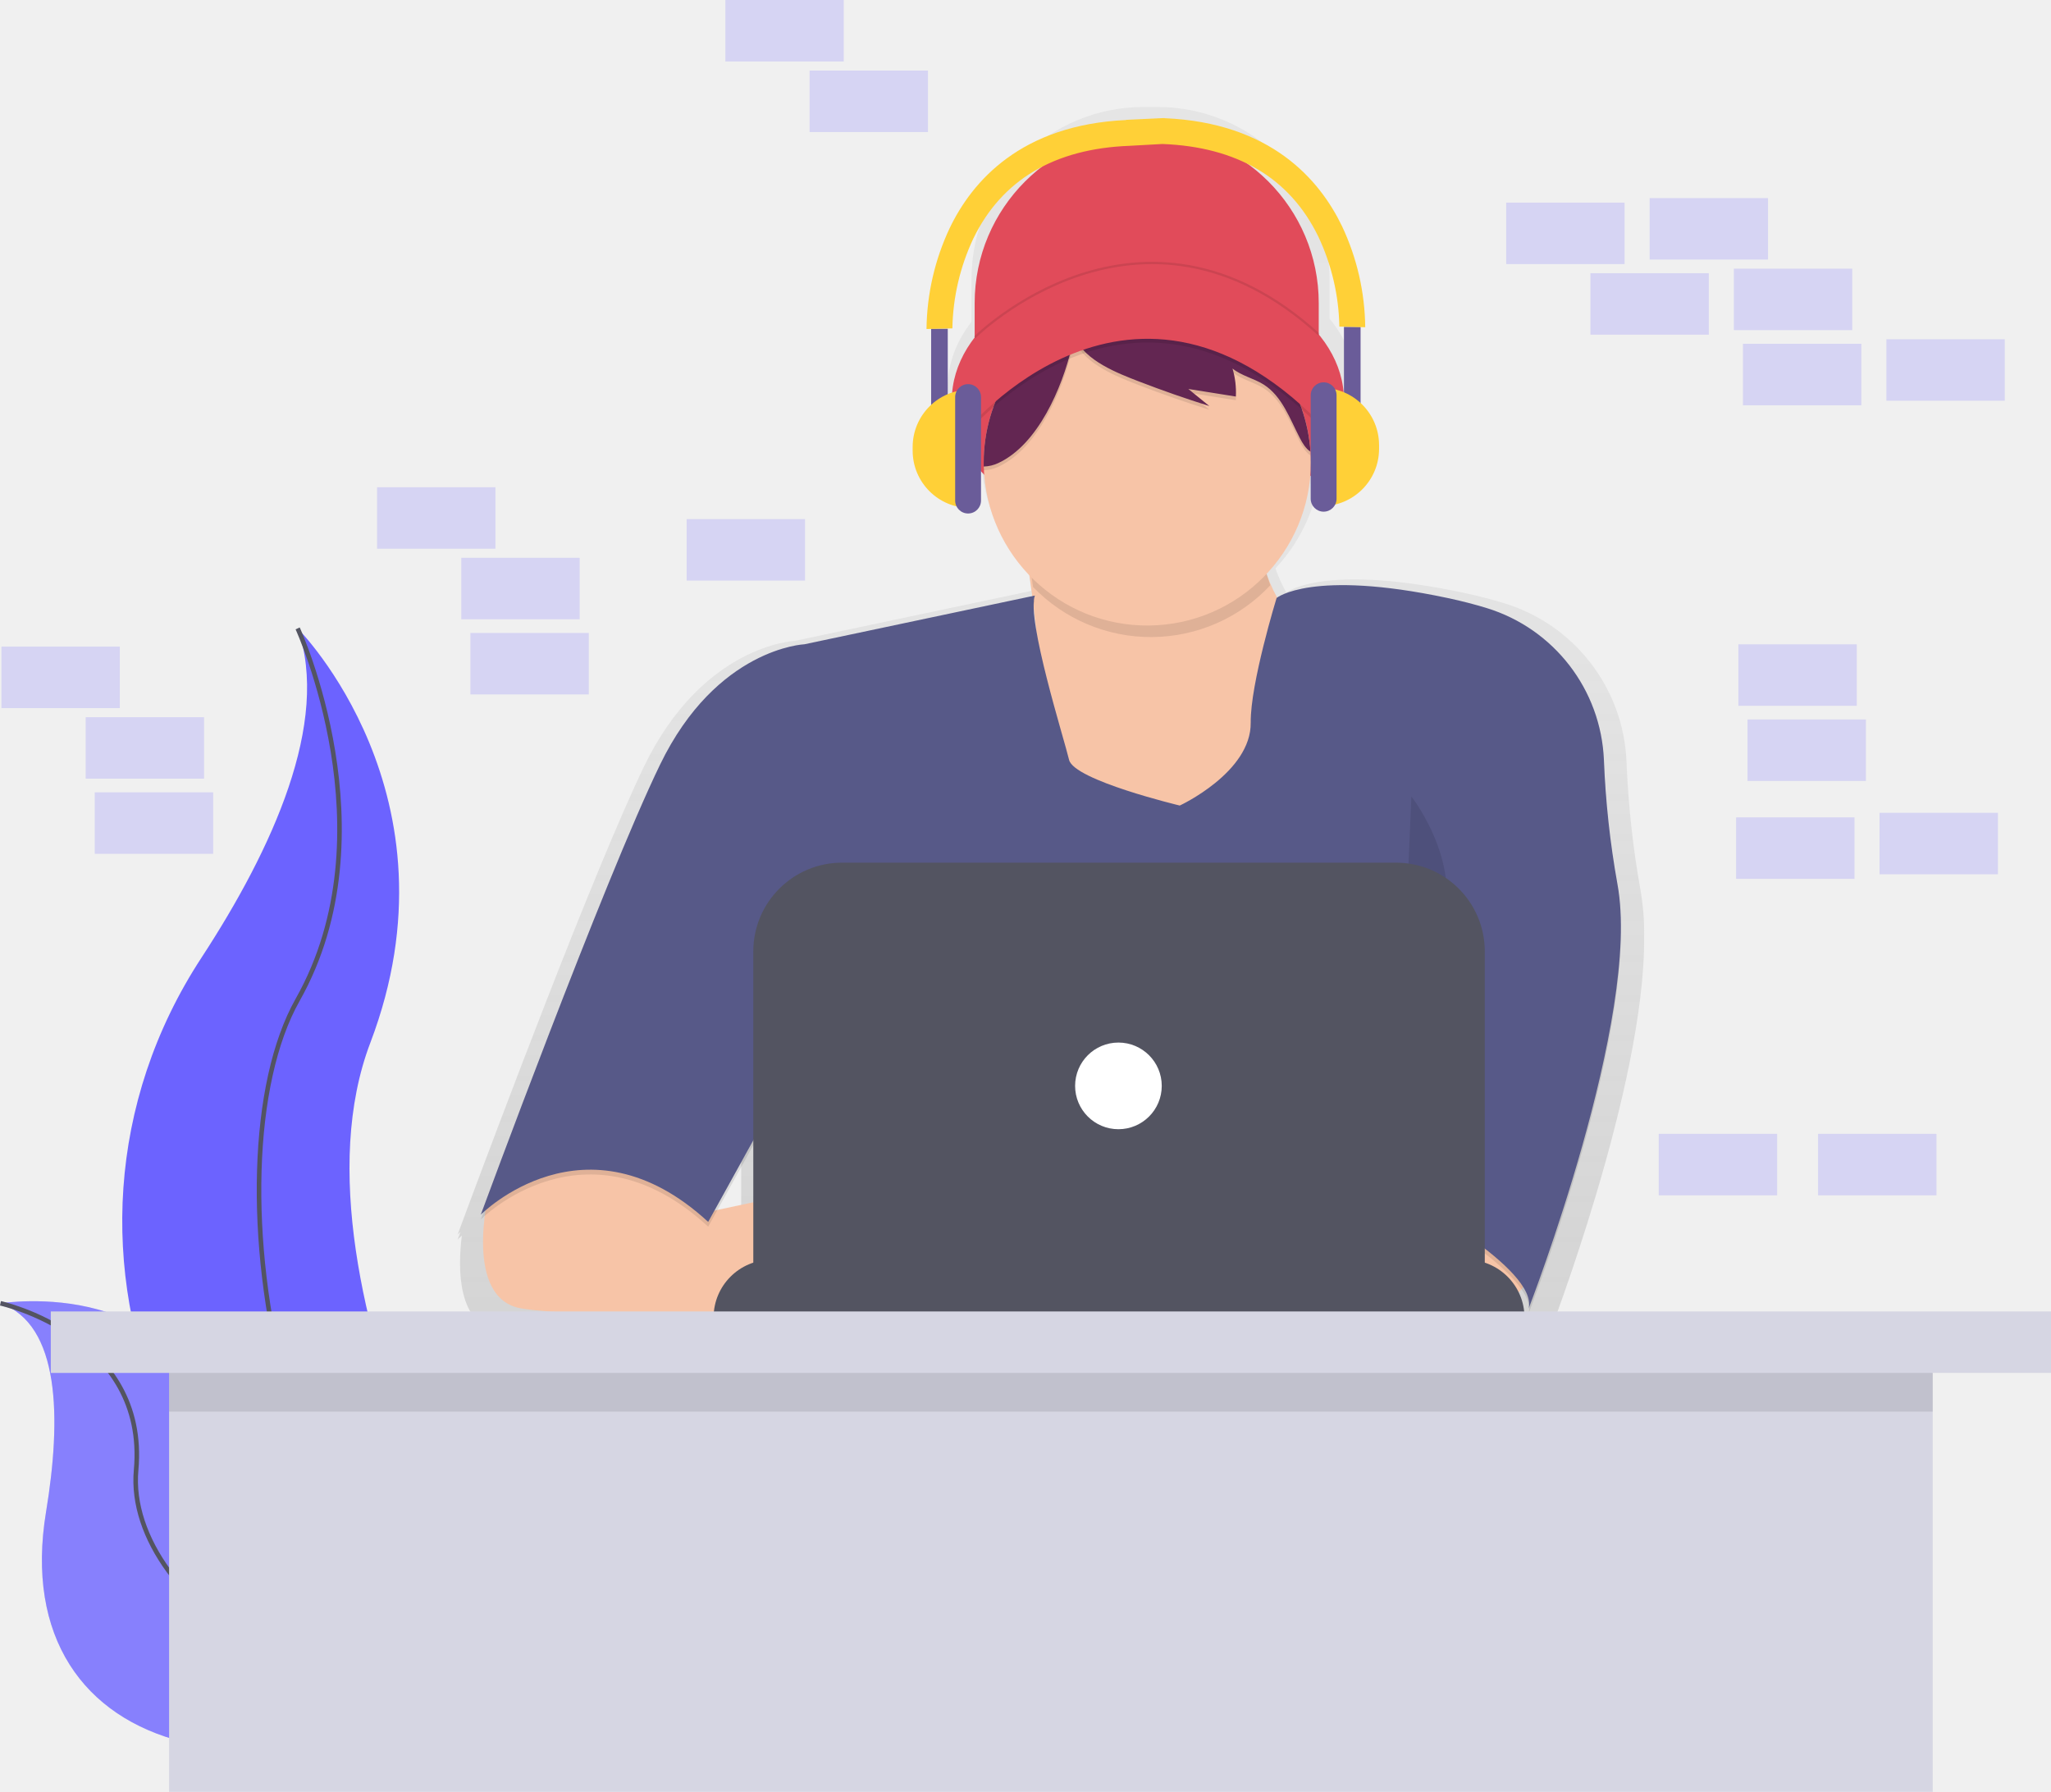
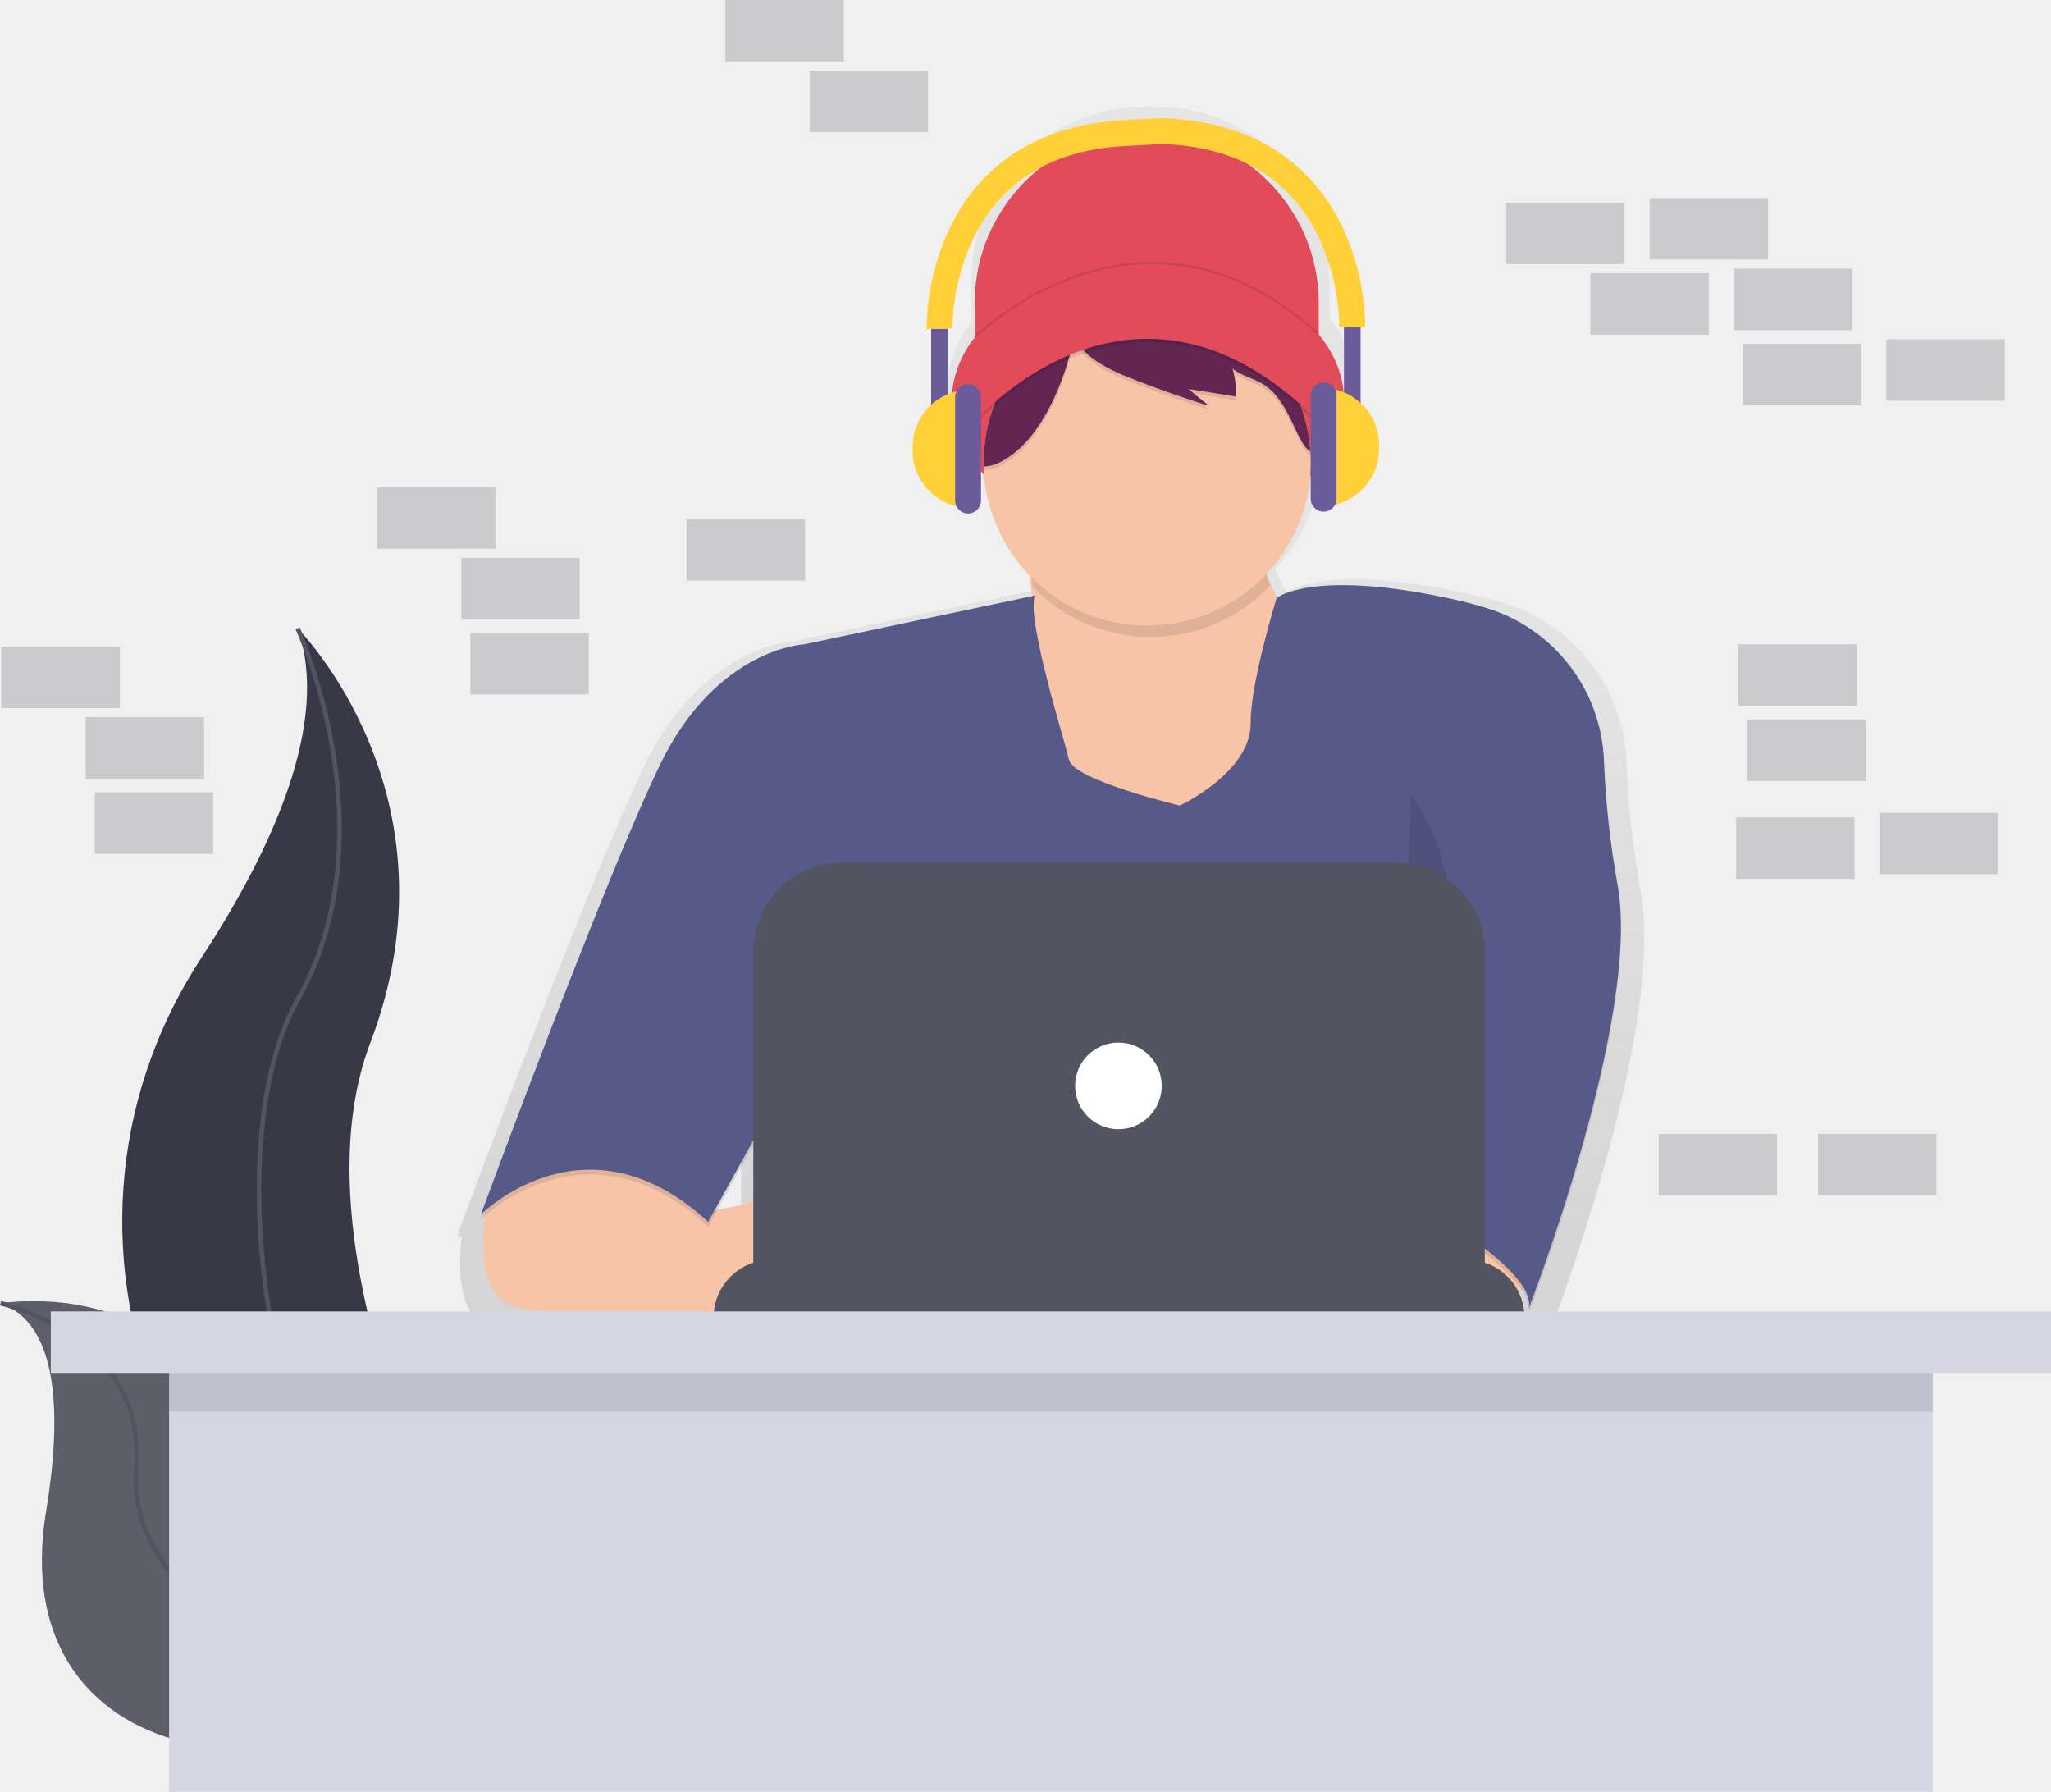
<svg xmlns="http://www.w3.org/2000/svg" id="6088ba52-b752-42bb-ac91-0a74df332082" data-name="Layer 1" width="900.94" height="787" viewBox="0 0 900.94 787">
  <defs>
    <linearGradient id="33dd52eb-d837-4874-aadb-63a17bd6edfc" x1="611.05" y1="646" x2="611.05" y2="103.5" gradientUnits="userSpaceOnUse">
      <stop offset="0" stop-color="gray" stop-opacity="0.25" />
      <stop offset="0.54" stop-color="gray" stop-opacity="0.12" />
      <stop offset="1" stop-color="gray" stop-opacity="0.1" />
    </linearGradient>
  </defs>
-   <rect x="763.63" y="283" width="52" height="27" fill="#6c63ff" opacity="0.2" />
-   <rect x="767.63" y="316" width="52" height="27" fill="#6c63ff" opacity="0.2" />
-   <rect x="724.63" y="87" width="52" height="27" fill="#6c63ff" opacity="0.2" />
-   <rect x="761.63" y="118" width="52" height="27" fill="#6c63ff" opacity="0.2" />
-   <rect x="661.63" y="89" width="52" height="27" fill="#6c63ff" opacity="0.2" />
-   <rect x="828.63" y="149" width="52" height="27" fill="#6c63ff" opacity="0.2" />
-   <rect x="765.63" y="151" width="52" height="27" fill="#6c63ff" opacity="0.2" />
-   <rect x="698.63" y="120" width="52" height="27" fill="#6c63ff" opacity="0.2" />
-   <rect x="825.63" y="357" width="52" height="27" fill="#6c63ff" opacity="0.2" />
-   <rect x="762.63" y="359" width="52" height="27" fill="#6c63ff" opacity="0.2" />
-   <path d="M280.17,332.5s73.29,73.29,31.92,182S383,804.14,383,804.14s-1.2-.18-3.43-.57C229.05,777,154.26,604.85,238,477,269.08,429.41,294.62,373.64,280.17,332.5Z" transform="translate(-149.42 -56.5)" fill="#6c63ff" />
+   <rect x="763.63" y="283" width="52" height="27" fill="#383846" opacity="0.2" />
+   <rect x="767.63" y="316" width="52" height="27" fill="#383846" opacity="0.2" />
+   <rect x="724.63" y="87" width="52" height="27" fill="#383846" opacity="0.2" />
+   <rect x="761.63" y="118" width="52" height="27" fill="#383846" opacity="0.2" />
+   <rect x="661.63" y="89" width="52" height="27" fill="#383846" opacity="0.2" />
+   <rect x="828.63" y="149" width="52" height="27" fill="#383846" opacity="0.2" />
+   <rect x="765.63" y="151" width="52" height="27" fill="#383846" opacity="0.2" />
+   <rect x="698.63" y="120" width="52" height="27" fill="#383846" opacity="0.2" />
+   <rect x="825.63" y="357" width="52" height="27" fill="#383846" opacity="0.2" />
+   <rect x="762.63" y="359" width="52" height="27" fill="#383846" opacity="0.2" />
+   <path d="M280.17,332.5s73.29,73.29,31.92,182S383,804.14,383,804.14s-1.2-.18-3.43-.57C229.05,777,154.26,604.85,238,477,269.08,429.41,294.62,373.64,280.17,332.5Z" transform="translate(-149.42 -56.5)" fill="#383846" />
  <path d="M280.17,332.5s41.37,89.84,0,163.12-7.09,279,102.84,308.52" transform="translate(-149.42 -56.5)" fill="none" stroke="#535461" stroke-miterlimit="10" stroke-width="2" />
-   <path d="M149.63,628.92s83.63-13.32,91.25,61.63S401.7,775.89,401.7,775.89s-1,.68-2.87,1.91c-126.49,83-247.4,52.89-229.17-57.36C176.43,679.45,175.87,638.28,149.63,628.92Z" transform="translate(-149.42 -56.5)" fill="#6c63ff" />
+   <path d="M149.63,628.92s83.63-13.32,91.25,61.63S401.7,775.89,401.7,775.89s-1,.68-2.87,1.91c-126.49,83-247.4,52.89-229.17-57.36C176.43,679.45,175.87,638.28,149.63,628.92Z" transform="translate(-149.42 -56.5)" fill="#383846" />
  <path d="M149.63,628.92s83.63-13.32,91.25,61.63S401.7,775.89,401.7,775.89s-1,.68-2.87,1.91c-126.49,83-247.4,52.89-229.17-57.36C176.43,679.45,175.87,638.28,149.63,628.92Z" transform="translate(-149.42 -56.5)" fill="#f5f5f5" opacity="0.2" />
  <path d="M149.63,628.92s64.91,14.25,59.58,73.27S305.61,832,401.7,775.89" transform="translate(-149.42 -56.5)" fill="none" stroke="#535461" stroke-miterlimit="10" stroke-width="2" />
-   <rect x="0.63" y="284" width="52" height="27" fill="#6c63ff" opacity="0.2" />
-   <rect x="37.63" y="315" width="52" height="27" fill="#6c63ff" opacity="0.2" />
-   <rect x="318.63" width="52" height="27" fill="#6c63ff" opacity="0.2" />
-   <rect x="728.63" y="498" width="52" height="27" fill="#6c63ff" opacity="0.2" />
-   <rect x="41.63" y="348" width="52" height="27" fill="#6c63ff" opacity="0.2" />
-   <rect x="355.63" y="31" width="52" height="27" fill="#6c63ff" opacity="0.2" />
-   <rect x="165.63" y="214" width="52" height="27" fill="#6c63ff" opacity="0.2" />
-   <rect x="202.63" y="245" width="52" height="27" fill="#6c63ff" opacity="0.2" />
-   <rect x="301.63" y="228" width="52" height="27" fill="#6c63ff" opacity="0.2" />
-   <rect x="206.63" y="278" width="52" height="27" fill="#6c63ff" opacity="0.2" />
-   <rect x="798.63" y="498" width="52" height="27" fill="#6c63ff" opacity="0.2" />
+   <rect x="0.63" y="284" width="52" height="27" fill="#383846" opacity="0.2" />
+   <rect x="37.63" y="315" width="52" height="27" fill="#383846" opacity="0.2" />
+   <rect x="318.63" width="52" height="27" fill="#383846" opacity="0.2" />
+   <rect x="728.63" y="498" width="52" height="27" fill="#383846" opacity="0.2" />
+   <rect x="41.63" y="348" width="52" height="27" fill="#383846" opacity="0.2" />
+   <rect x="355.63" y="31" width="52" height="27" fill="#383846" opacity="0.2" />
+   <rect x="165.63" y="214" width="52" height="27" fill="#383846" opacity="0.2" />
+   <rect x="202.63" y="245" width="52" height="27" fill="#383846" opacity="0.2" />
+   <rect x="301.63" y="228" width="52" height="27" fill="#383846" opacity="0.2" />
+   <rect x="206.63" y="278" width="52" height="27" fill="#383846" opacity="0.2" />
+   <rect x="798.63" y="498" width="52" height="27" fill="#383846" opacity="0.2" />
  <path d="M870.07,447.61a412.25,412.25,0,0,1-6.18-56.71h0a76,76,0,0,0-53.46-69.38c-5.46-1.68-11.47-3.25-18.11-4.66-58.2-12.36-75.88-1.57-77.89-.15A74.63,74.63,0,0,1,710,307.1c-.1-.34-.19-.68-.29-1a74.51,74.51,0,0,0,19.91-44.89c9.71-9.84,15.38-21.72,15.38-34.51,0-11-4.2-21.32-11.55-30.25V179.07a75.57,75.57,0,0,0-75.57-75.57h-6.13a75.57,75.57,0,0,0-75.57,75.57v18.73c-6.67,8.61-10.45,18.44-10.45,28.88,0,12.52,5.44,24.16,14.78,33.88a74.52,74.52,0,0,0,20.74,46.34c.41,2.84.83,5.89,1.24,9.11L498.39,338s-40.14,1.65-66,55C410.52,438.19,367,554.29,354.11,588.85h0c-2.33,6.26-3.65,9.85-3.65,9.85s.43-.43,1.24-1.17l-1.24,3.37s.63-.64,1.83-1.69c-1.82,14.46-2.08,39.29,16.86,42.38,15.88,2.59,56.8,3.66,87.71,4.09v0H459c20.49.27,36.08.27,36.08.27v-.27H827.52v-3.41a22.91,22.91,0,0,0-1.83-9l.46-.56a18.25,18.25,0,0,1,3.45,8,8,8,0,0,1-.16.84l.2-.51a8.56,8.56,0,0,1-.2,2.71s42.65-109.89,42.19-175.51A111.17,111.17,0,0,0,870.07,447.61ZM604.22,330.86a76.25,76.25,0,0,1-1.06-9.48s0-.06,0-.09C603.53,324.38,603.89,327.58,604.22,330.86ZM475,566.9v26.19L458.6,596.6Z" transform="translate(-149.42 -56.5)" fill="url(#33dd52eb-d837-4874-aadb-63a17bd6edfc)" />
  <path d="M503.71,57.57h0a75.57,75.57,0,0,1,75.57,75.57v32.24a0,0,0,0,1,0,0H428.14a0,0,0,0,1,0,0V133.14A75.57,75.57,0,0,1,503.71,57.57Z" fill="#e14b5a" />
  <ellipse cx="504.24" cy="175.95" rx="86.14" ry="59.19" fill="#e14b5a" />
  <path d="M598.44,289.79s18,94.07,0,119.44,55,35.41,55,35.41L729,417.16l10.57-67.65s-46-25.9-36.47-78.22Z" transform="translate(-149.42 -56.5)" fill="#f7c4a7" />
  <path d="M821.46,606.89s4.76,20.61-21.14,24.31a146.45,146.45,0,0,1-46.08-.55l-5.71-51.77h60.25Z" transform="translate(-149.42 -56.5)" fill="#f7c4a7" />
  <path d="M364.12,580.51S352.68,627,378.58,631.2s121,4.23,121,4.23v-55l-43.06,9.2L416.1,550.87Z" transform="translate(-149.42 -56.5)" fill="#f7c4a7" />
  <path d="M604,320.18l-101.21,21.4s-38.58,1.59-63.42,52.85-78.75,197.66-78.75,197.66,46-46.51,99.89,3.17l35.94-65-7.93,103.06H767V584.69s58.13,31.18,53.91,48.62c0,0,49.75-128.18,39-186.43a396.18,396.18,0,0,1-5.94-54.5h0a73,73,0,0,0-51.38-66.67c-5.24-1.61-11-3.12-17.4-4.47-59.72-12.68-75,0-75,0s-11.57,37.64-11.36,54.7c.26,21.93-31.18,36.47-31.18,36.47s-46.51-11.1-48.62-20.08S600.28,330.75,604,320.18Z" transform="translate(-149.42 -56.5)" opacity="0.1" />
  <path d="M604,318.07l-101.21,21.4s-38.58,1.59-63.42,52.85S360.61,590,360.61,590s46-46.51,99.89,3.17l35.94-65L488.51,631.2H767V582.58s58.13,31.18,53.91,48.62c0,0,49.75-128.18,39-186.43a396.18,396.18,0,0,1-5.94-54.5h0a73,73,0,0,0-51.38-66.67c-5.24-1.61-11-3.12-17.4-4.47-59.72-12.68-75,0-75,0s-11.57,37.64-11.36,54.7c.26,21.93-31.18,36.47-31.18,36.47s-46.51-11.1-48.62-20.08S600.28,328.64,604,318.07Z" transform="translate(-149.42 -56.5)" fill="#575988" />
  <path d="M707.42,313.58a71.53,71.53,0,0,1-2.76-37.52L600,294.55s1.51,7.91,3.22,19.76a71.86,71.86,0,0,0,104.18-.73Z" transform="translate(-149.42 -56.5)" opacity="0.1" />
  <path d="M725.27,259.67a71.88,71.88,0,0,1-143.73,1.74c0-.58,0-1.16,0-1.74a71.89,71.89,0,0,1,40.29-64.59q3.23-1.58,6.64-2.84a72.39,72.39,0,0,1,37-3.44h0a71.82,71.82,0,0,1,59.61,66.1Q725.27,257.27,725.27,259.67Z" transform="translate(-149.42 -56.5)" fill="#f7c4a7" />
  <g opacity="0.1">
    <path d="M628.36,193.93l.1-.06q-3.41,1.26-6.64,2.84a71.89,71.89,0,0,0-40.29,64.59c0,.58,0,1.16,0,1.74a16,16,0,0,0,6.45-1.55c17.52-8.18,28-33.2,32.16-50.65C621.64,204.59,623.05,197.55,628.36,193.93Z" transform="translate(-149.42 -56.5)" />
    <path d="M683.37,195.94a71.28,71.28,0,0,0-17.87-5.51,23.06,23.06,0,0,1,12.83,8.06,32.86,32.86,0,0,1,3.93,7,72.07,72.07,0,0,0-60.45,1.25c4.51,9.89,18.5,15.28,27.84,18.89q15.34,5.92,31,10.83l-9.24-7.5,20.87,3.32a36.15,36.15,0,0,0-1.46-12.3c4,3.22,9.3,4.3,13.64,7,8.13,5.13,11.52,15,15.95,23.55,1.17,2.26,2.55,4.57,4.66,6A71.91,71.91,0,0,0,683.37,195.94Z" transform="translate(-149.42 -56.5)" />
  </g>
  <path d="M628.36,192.3l.1-.06q-3.41,1.26-6.64,2.84a71.89,71.89,0,0,0-40.29,64.59c0,.58,0,1.16,0,1.74a16,16,0,0,0,6.45-1.55c17.52-8.18,28-33.2,32.16-50.65C621.64,203,623.05,195.93,628.36,192.3Z" transform="translate(-149.42 -56.5)" fill="#632652" />
  <path d="M683.37,194.32a71.28,71.28,0,0,0-17.87-5.51,23.06,23.06,0,0,1,12.83,8.06,32.86,32.86,0,0,1,3.93,7,72.07,72.07,0,0,0-60.45,1.25c4.51,9.89,18.5,15.28,27.84,18.89q15.34,5.92,31,10.83l-9.24-7.5,20.87,3.32a36.15,36.15,0,0,0-1.46-12.3c4,3.22,9.3,4.3,13.64,7,8.13,5.13,11.52,15,15.95,23.55,1.17,2.26,2.55,4.57,4.66,6A71.91,71.91,0,0,0,683.37,194.32Z" transform="translate(-149.42 -56.5)" fill="#632652" />
  <path d="M573.33,247.82s74-92,159.61,0l-7.4-20.61s-40.17-58.66-68.7-46-56.55,21.67-56.55,21.67Z" transform="translate(-149.42 -56.5)" opacity="0.1" />
  <path d="M573.33,246.19s74-92,159.61,0l-7.4-20.61s-40.17-58.66-68.7-46-56.55,21.67-56.55,21.67Z" transform="translate(-149.42 -56.5)" fill="#e14b5a" />
  <path d="M512.55,444.38s-15.85,42.28,6.34,80.33-19.55,53.91-19.55,53.91" transform="translate(-149.42 -56.5)" opacity="0.1" />
  <path d="M769.4,406.33s27.48,34.88,9.51,66.06S762,578.62,762,578.62" transform="translate(-149.42 -56.5)" opacity="0.1" />
  <path d="M338.82,553.3H644.29a25.37,25.37,0,0,1,25.37,25.37v0a0,0,0,0,1,0,0H313.46a0,0,0,0,1,0,0v0A25.37,25.37,0,0,1,338.82,553.3Z" fill="#535461" />
  <path d="M369.9,378.89H613.22a39,39,0,0,1,39,39V559.11a0,0,0,0,1,0,0H330.9a0,0,0,0,1,0,0V417.89A39,39,0,0,1,369.9,378.89Z" fill="#535461" />
  <circle cx="491.29" cy="476.93" r="19.03" fill="#fff" />
  <path d="M577.56,204.7s72.72-72.68,151.15-1.33" transform="translate(-149.42 -56.5)" fill="none" stroke="#000" stroke-miterlimit="10" opacity="0.1" />
  <rect x="590.36" y="143.57" width="7.3" height="41.39" fill="#6a5c99" />
  <path d="M580.62,170.35h0a25.16,25.16,0,0,1,25.16,25.16v1.62a25.16,25.16,0,0,1-25.16,25.16h0a0,0,0,0,1,0,0V170.35a0,0,0,0,1,0,0Z" fill="#ffd037" />
  <rect x="575.75" y="167.92" width="11.36" height="56.81" rx="5.68" ry="5.68" fill="#6a5c99" />
  <rect x="558.44" y="200.88" width="7.3" height="41.39" transform="translate(974.76 386.65) rotate(-180)" fill="#6a5c99" />
  <path d="M550.32,227.66h0a25.16,25.16,0,0,1,25.16,25.16v1.62a25.16,25.16,0,0,1-25.16,25.16h0a0,0,0,0,1,0,0V227.66A0,0,0,0,1,550.32,227.66Z" transform="translate(976.38 450.76) rotate(180)" fill="#ffd037" />
  <rect x="568.99" y="225.23" width="11.36" height="56.81" rx="5.68" ry="5.68" transform="translate(999.92 450.76) rotate(-180)" fill="#6a5c99" />
  <path d="M738.92,155.83c-9.89-20.56-31.43-45.42-77.86-47.41v-.06l-.56,0h0l-16.45.78v.08c-46.12,2.12-67.56,26.89-77.42,47.38A106.59,106.59,0,0,0,556.41,201l5.68-.14,5.68-.13A96.65,96.65,0,0,1,577,161.21c12.52-25.72,35.56-39.39,68.47-40.66h0l14.55-.81h0C692.95,121,716,134.69,728.51,160.4a96.65,96.65,0,0,1,9.25,39.54l5.68.13,5.68.14A106.59,106.59,0,0,0,738.92,155.83Z" transform="translate(-149.42 -56.5)" fill="#ffd037" />
  <rect x="74.28" y="579" width="774.71" height="208" fill="#d6d6e3" />
  <rect x="74.28" y="593" width="774.71" height="27" opacity="0.1" />
  <rect x="22.31" y="576" width="878.63" height="27" fill="#d6d6e3" />
</svg>
